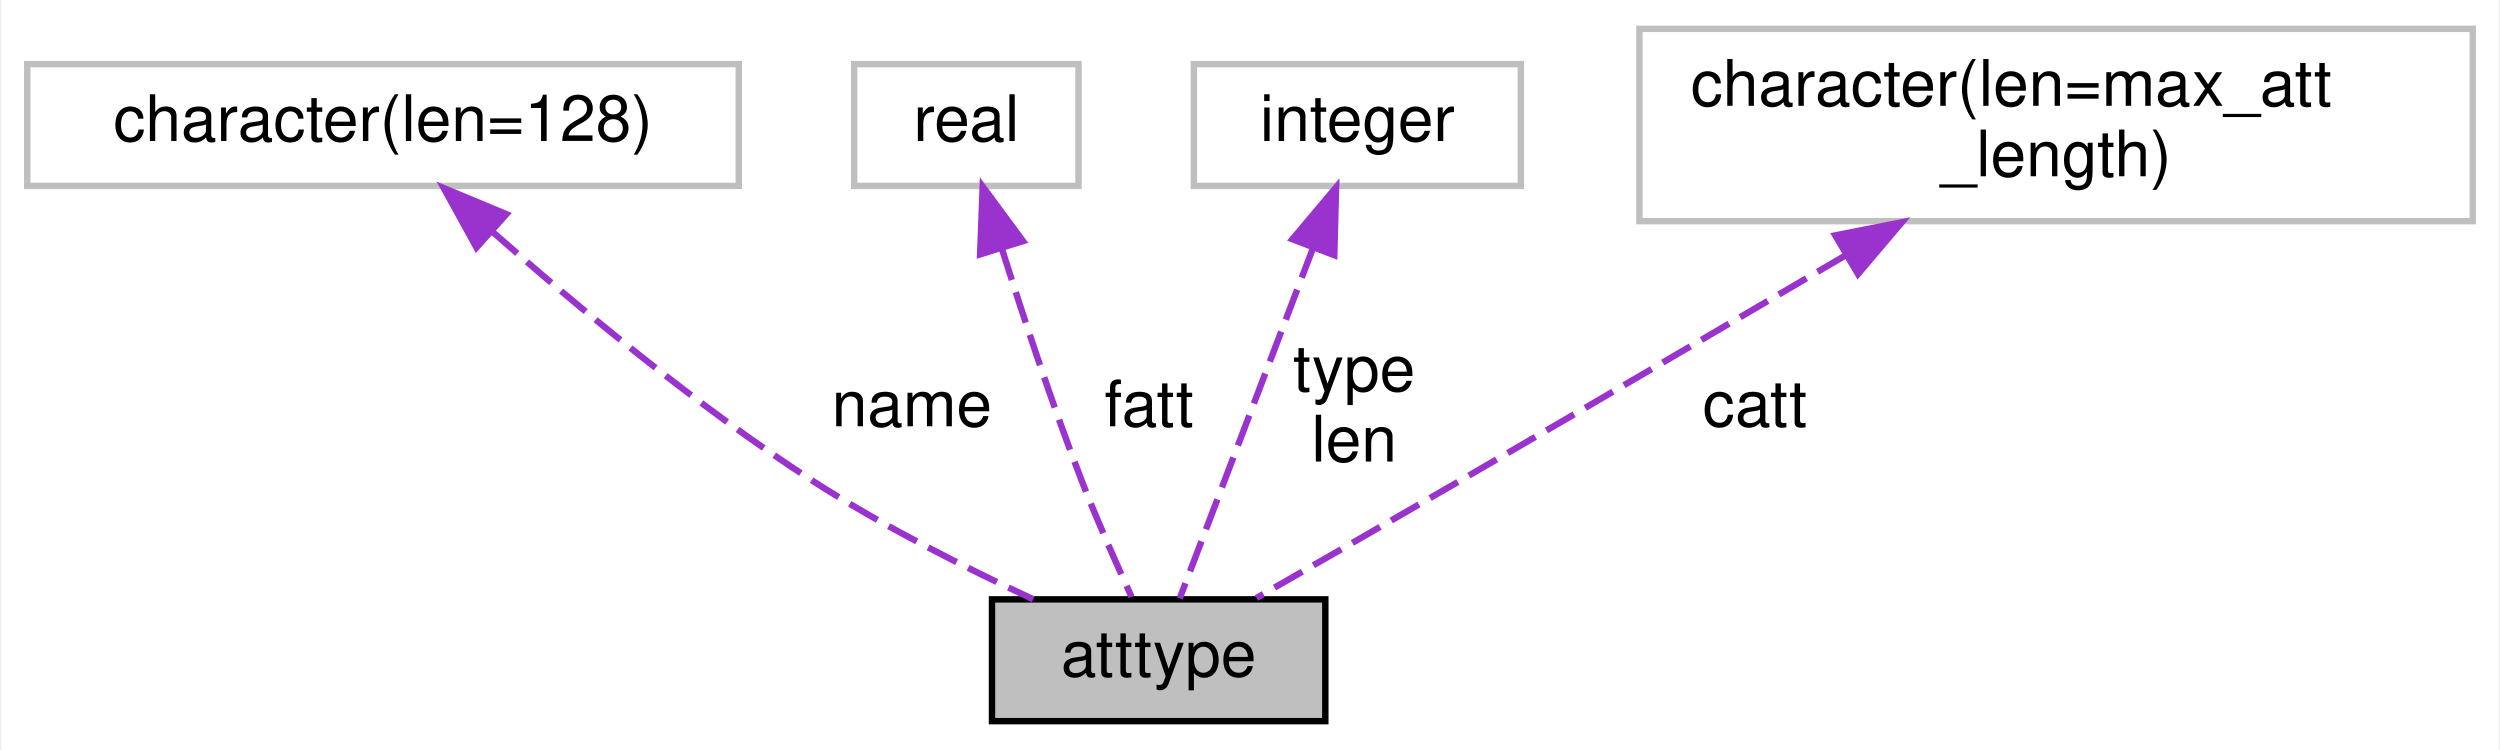
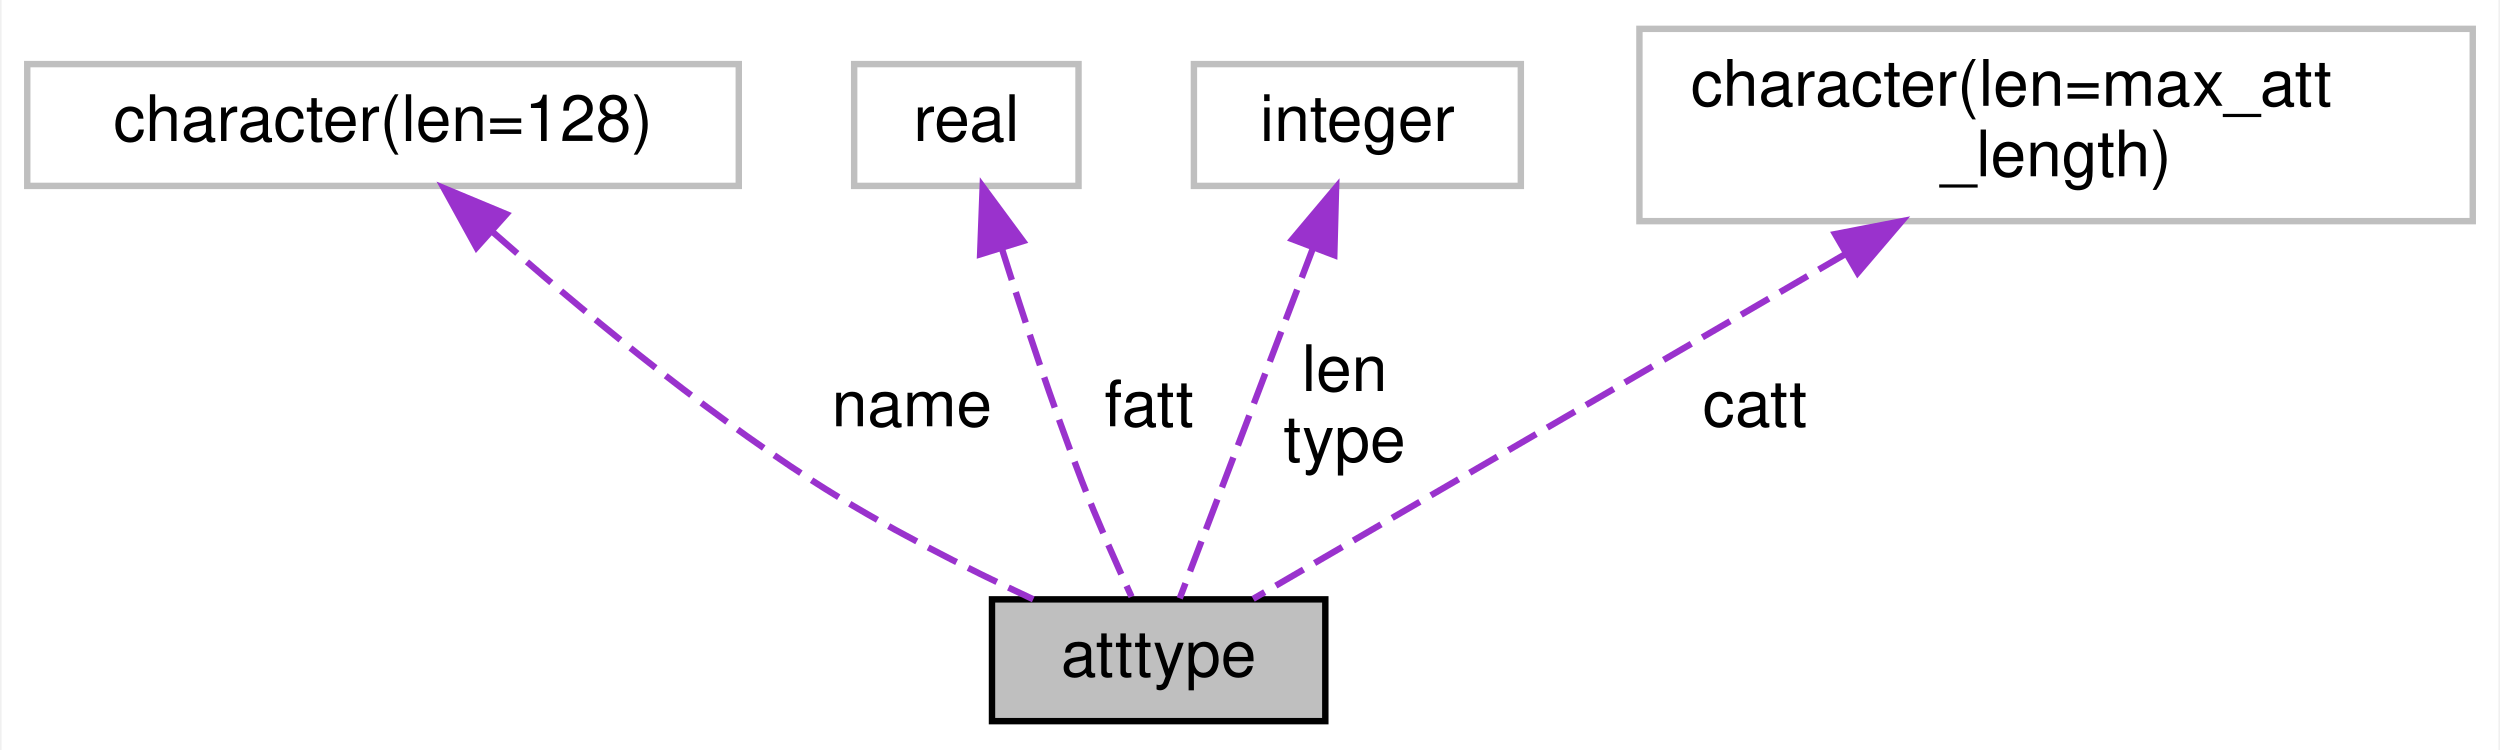
<svg xmlns="http://www.w3.org/2000/svg" xmlns:xlink="http://www.w3.org/1999/xlink" width="390pt" height="117pt" viewBox="0.00 0.00 389.50 117.00">
  <g id="graph0" class="graph" transform="scale(1 1) rotate(0) translate(4 113)">
    <polygon fill="white" stroke="transparent" points="-4,4 -4,-113 385.5,-113 385.5,4 -4,4" />
    <g id="node1" class="node">
      <g id="a_node1">
        <a xlink:title=" ">
          <polygon fill="#bfbfbf" stroke="black" points="150.5,-0.5 150.5,-19.5 202.5,-19.5 202.5,-0.5 150.5,-0.5" />
          <text text-anchor="middle" x="176.5" y="-7.5" font-family="Helvetica,sans-Serif" font-size="10.00">atttype</text>
        </a>
      </g>
    </g>
    <g id="node2" class="node">
      <g id="a_node2">
        <a xlink:title=" ">
          <polygon fill="white" stroke="#bfbfbf" points="0,-84 0,-103 111,-103 111,-84 0,-84" />
          <text text-anchor="middle" x="55.5" y="-91" font-family="Helvetica,sans-Serif" font-size="10.00">character(len=128)</text>
        </a>
      </g>
    </g>
    <g id="edge1" class="edge">
      <path fill="none" stroke="#9a32cd" stroke-dasharray="5,2" d="M72.68,-76.75C85.76,-65.21 104.52,-49.61 122.5,-38 133.42,-30.95 146.43,-24.4 156.94,-19.51" />
      <polygon fill="#9a32cd" stroke="#9a32cd" points="70.08,-74.38 64.97,-83.66 74.75,-79.59 70.08,-74.38" />
      <text text-anchor="middle" x="138" y="-46.5" font-family="Helvetica,sans-Serif" font-size="10.00"> name</text>
    </g>
    <g id="node3" class="node">
      <g id="a_node3">
        <a xlink:title=" ">
          <polygon fill="white" stroke="#bfbfbf" points="129,-84 129,-103 164,-103 164,-84 129,-84" />
          <text text-anchor="middle" x="146.5" y="-91" font-family="Helvetica,sans-Serif" font-size="10.00">real</text>
        </a>
      </g>
    </g>
    <g id="edge2" class="edge">
      <path fill="none" stroke="#9a32cd" stroke-dasharray="5,2" d="M152.08,-74.09C155.43,-63.45 159.92,-49.87 164.5,-38 166.87,-31.88 169.87,-25.13 172.27,-19.91" />
      <polygon fill="#9a32cd" stroke="#9a32cd" points="148.65,-73.32 149.05,-83.91 155.34,-75.39 148.65,-73.32" />
      <text text-anchor="middle" x="175" y="-46.5" font-family="Helvetica,sans-Serif" font-size="10.00"> fatt</text>
    </g>
    <g id="node4" class="node">
      <g id="a_node4">
        <a xlink:title=" ">
          <polygon fill="white" stroke="#bfbfbf" points="182,-84 182,-103 233,-103 233,-84 182,-84" />
          <text text-anchor="middle" x="207.5" y="-91" font-family="Helvetica,sans-Serif" font-size="10.00">integer</text>
        </a>
      </g>
    </g>
    <g id="edge3" class="edge">
      <path fill="none" stroke="#9a32cd" stroke-dasharray="5,2" d="M200.6,-74.35C194.12,-57.33 184.72,-32.61 179.79,-19.66" />
      <polygon fill="#9a32cd" stroke="#9a32cd" points="197.36,-75.68 204.18,-83.78 203.9,-73.19 197.36,-75.68" />
-       <text text-anchor="middle" x="207" y="-52" font-family="Helvetica,sans-Serif" font-size="10.00"> type</text>
-       <text text-anchor="middle" x="207" y="-41" font-family="Helvetica,sans-Serif" font-size="10.00">len</text>
+       <text text-anchor="middle" x="205.5" y="-52" font-family="Helvetica,sans-Serif" font-size="10.00"> len</text>
+       <text text-anchor="middle" x="205.5" y="-41" font-family="Helvetica,sans-Serif" font-size="10.00">type</text>
    </g>
    <g id="node5" class="node">
      <g id="a_node5">
        <a xlink:title=" ">
          <polygon fill="white" stroke="#bfbfbf" points="251.5,-78.5 251.5,-108.5 381.5,-108.5 381.5,-78.5 251.5,-78.5" />
          <text text-anchor="start" x="259.5" y="-96.5" font-family="Helvetica,sans-Serif" font-size="10.00">character(len=max_att</text>
          <text text-anchor="middle" x="316.5" y="-85.5" font-family="Helvetica,sans-Serif" font-size="10.00">_length)</text>
        </a>
      </g>
    </g>
    <g id="edge4" class="edge">
-       <path fill="none" stroke="#9a32cd" stroke-dasharray="5,2" d="M283.6,-73.13C265.83,-62.69 243.49,-49.6 223.5,-38 212.92,-31.86 200.96,-24.99 191.76,-19.72" />
-       <polygon fill="#9a32cd" stroke="#9a32cd" points="282.05,-76.28 292.45,-78.33 285.6,-70.24 282.05,-76.28" />
+       <path fill="none" stroke="#9a32cd" stroke-dasharray="5,2" d="M283.79,-73.46C254.56,-56.44 213.07,-32.29 191.24,-19.58" />
+       <polygon fill="#9a32cd" stroke="#9a32cd" points="282.03,-76.48 292.43,-78.49 285.55,-70.43 282.03,-76.48" />
      <text text-anchor="middle" x="269.5" y="-46.5" font-family="Helvetica,sans-Serif" font-size="10.00"> catt</text>
    </g>
  </g>
</svg>
